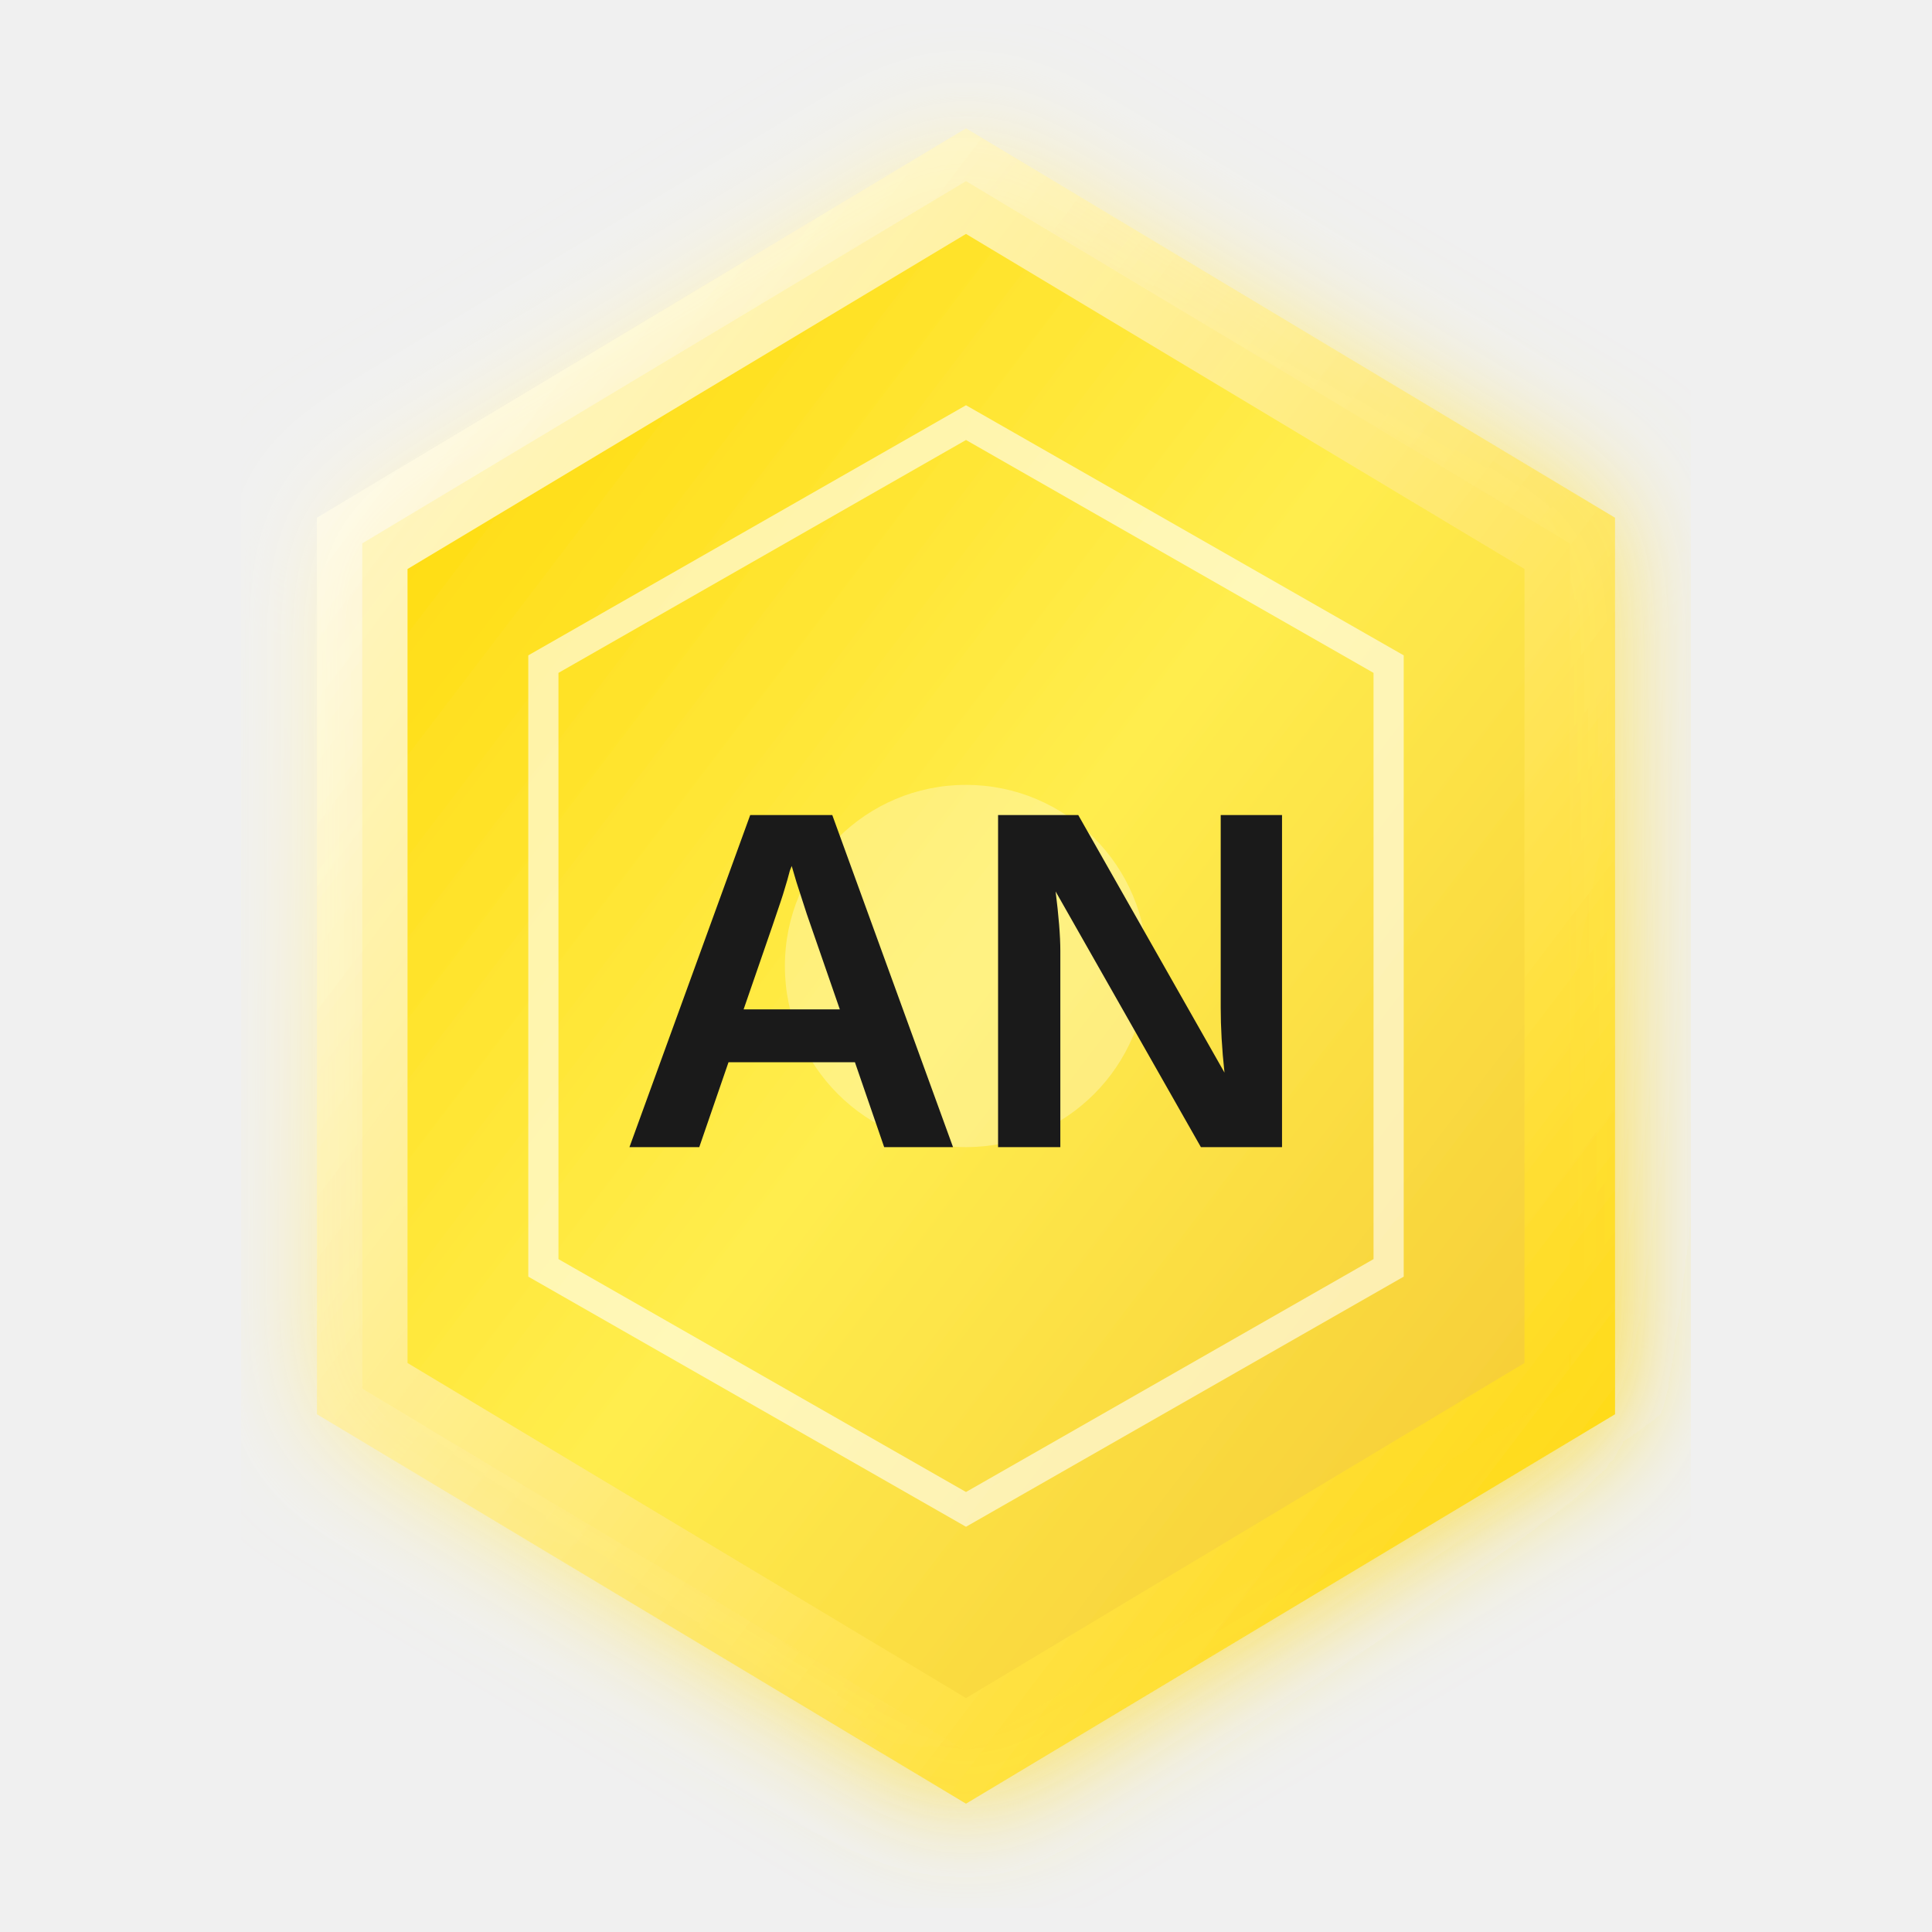
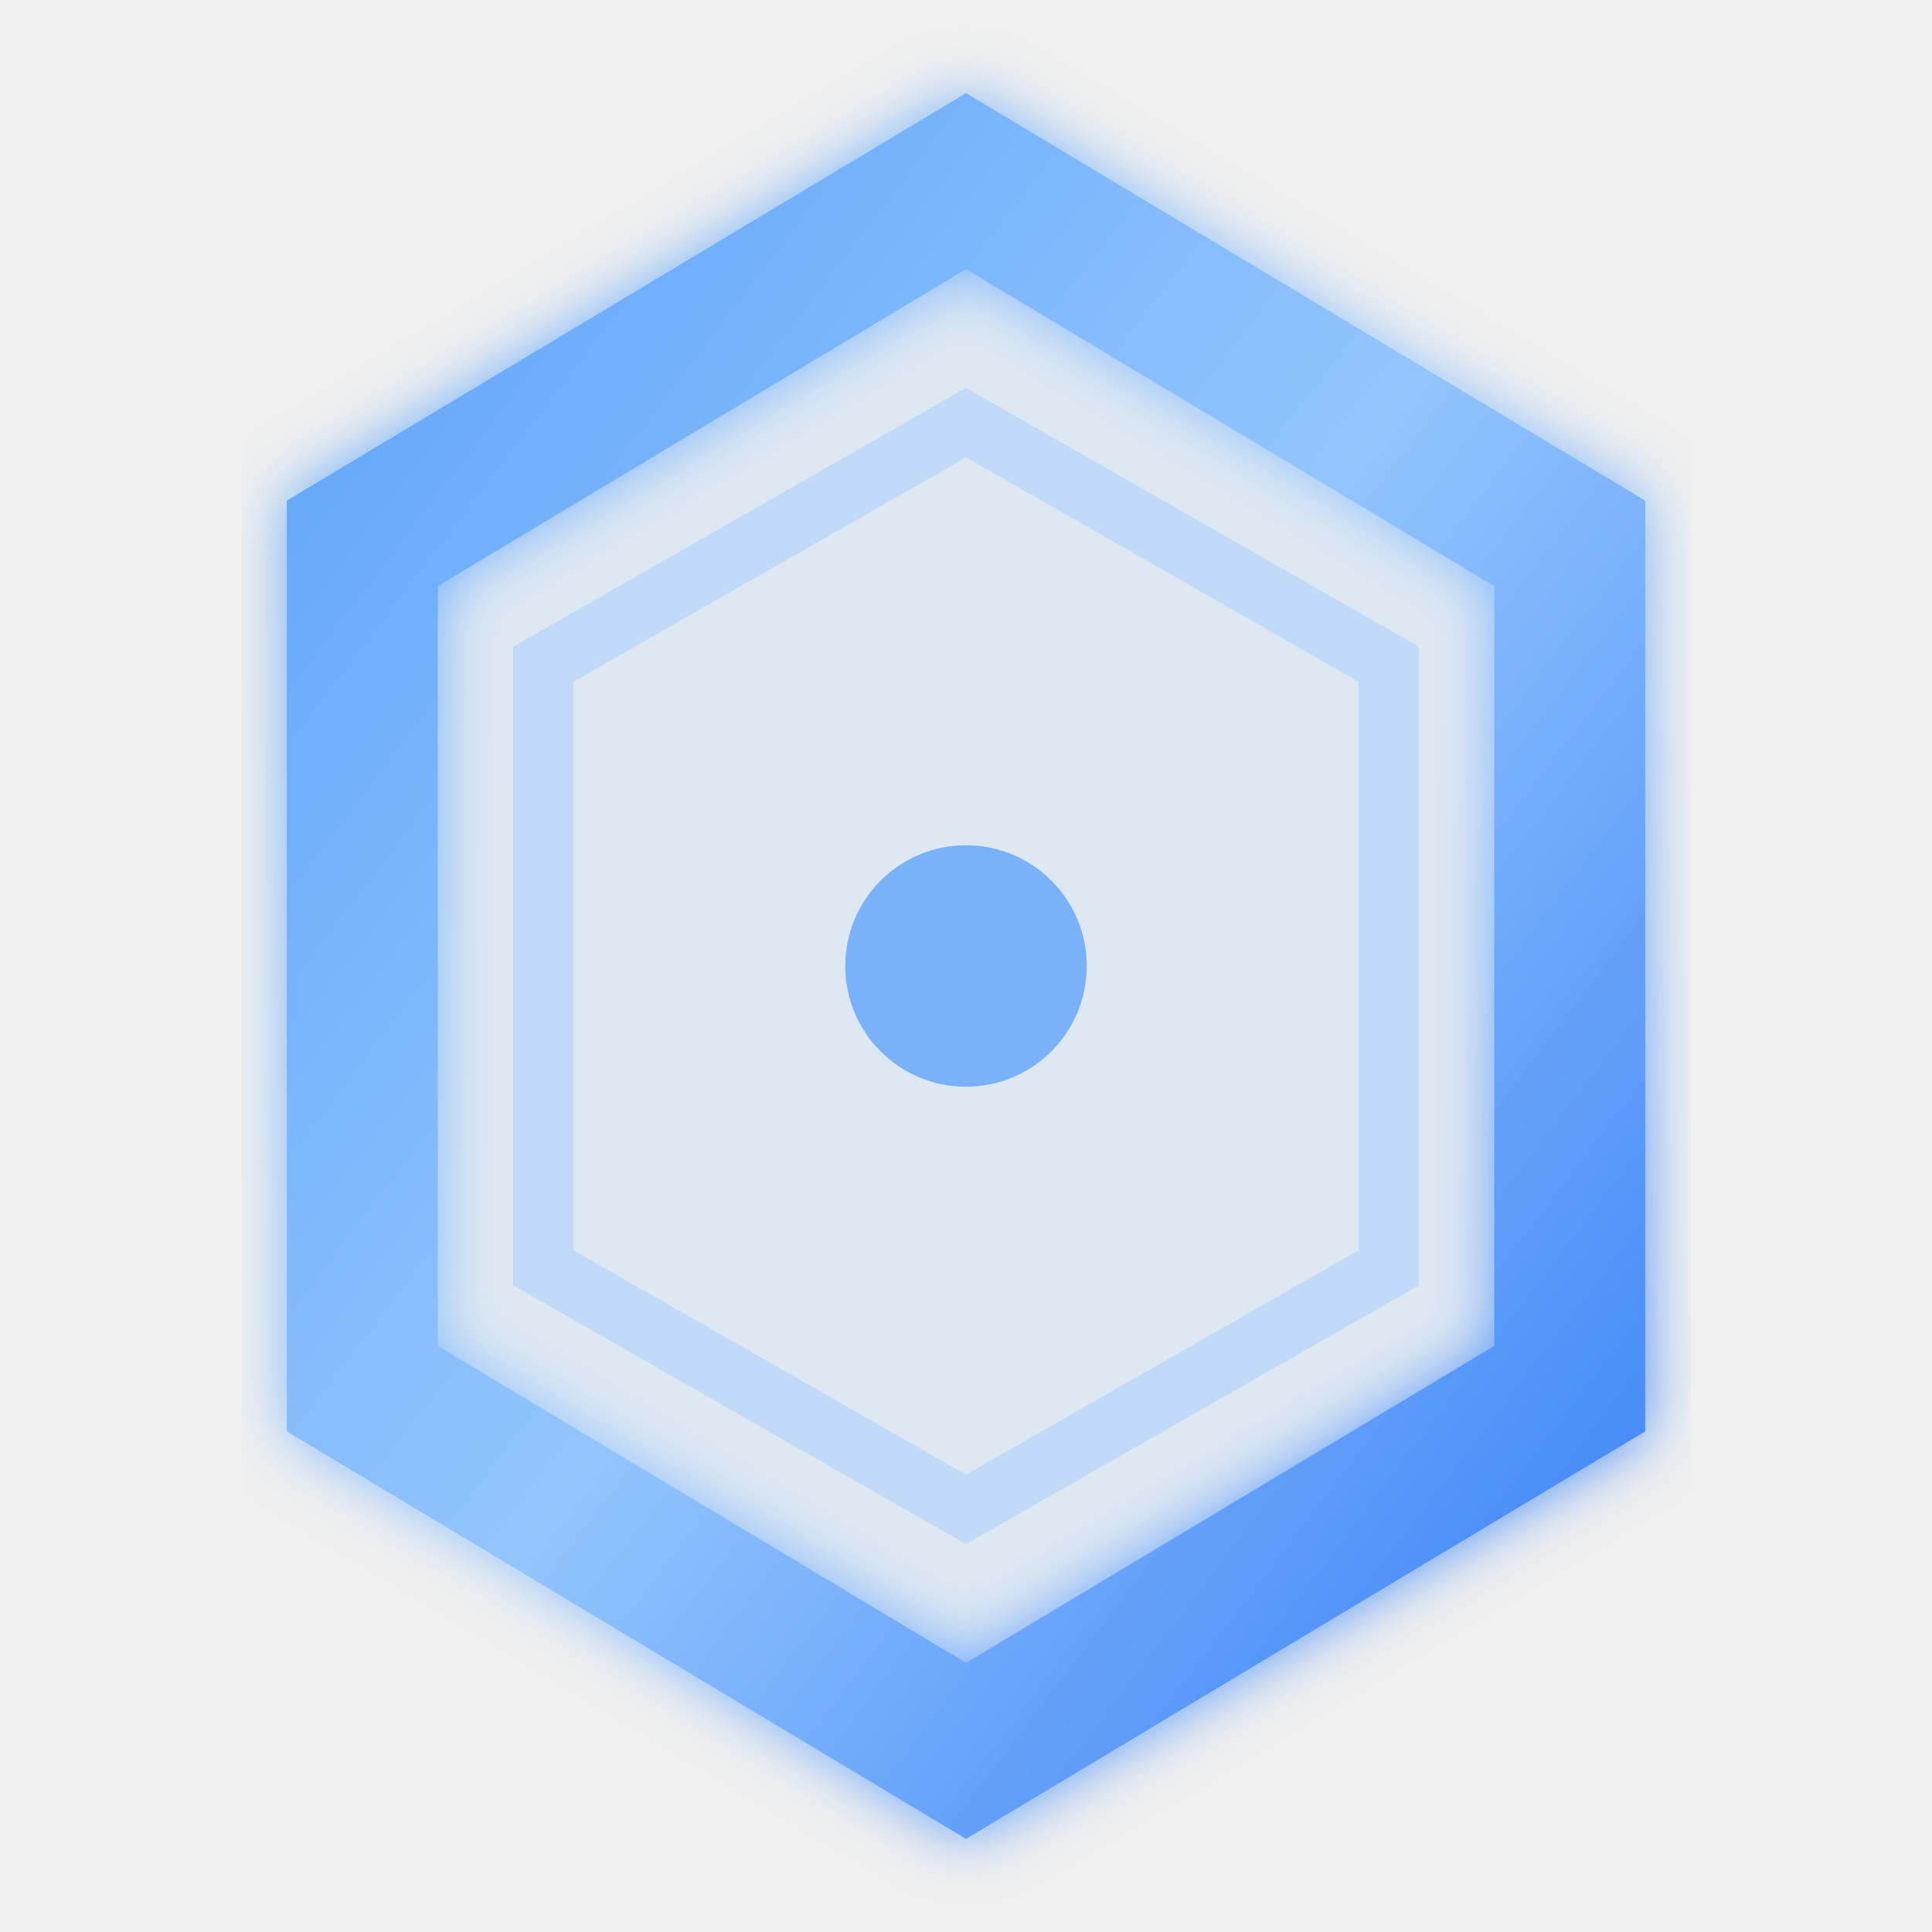
<svg xmlns="http://www.w3.org/2000/svg" viewBox="0 0 32 32" width="32" height="32">
  <defs>
    <linearGradient id="hexGradient" x1="0%" y1="0%" x2="100%" y2="100%">
-       <stop offset="0%" style="stop-color:#ffd700;stop-opacity:1" />
-       <stop offset="50%" style="stop-color:#ffed4e;stop-opacity:1" />
-       <stop offset="100%" style="stop-color:#f4c430;stop-opacity:1" />
-     </linearGradient>
-     <linearGradient id="hexBorder" x1="0%" y1="0%" x2="100%" y2="100%">
-       <stop offset="0%" style="stop-color:#fff;stop-opacity:0.8" />
-       <stop offset="100%" style="stop-color:#ffd700;stop-opacity:1" />
+       <stop offset="0%" style="stop-color:#60a5fa;stop-opacity:1" />
+       <stop offset="50%" style="stop-color:#93c5fd;stop-opacity:1" />
+       <stop offset="100%" style="stop-color:#3b82f6;stop-opacity:1" />
    </linearGradient>
    <filter id="glow">
-       <feGaussianBlur stdDeviation="1" result="coloredBlur" />
+       <feGaussianBlur stdDeviation="0.5" result="coloredBlur" />
      <feMerge>
        <feMergeNode in="coloredBlur" />
        <feMergeNode in="SourceGraphic" />
      </feMerge>
    </filter>
  </defs>
-   <polygon points="16,3 26,9 26,23 16,29 6,23 6,9" fill="url(#hexGradient)" stroke="url(#hexBorder)" stroke-width="1.5" filter="url(#glow)" />
-   <polygon points="16,7 23,11 23,21 16,25 9,21 9,11" fill="none" stroke="#fff" stroke-width="0.5" opacity="0.6" />
-   <circle cx="16" cy="16" r="3" fill="#fff" opacity="0.3" />
-   <text x="16" y="19" font-family="Arial, sans-serif" font-size="8" font-weight="bold" text-anchor="middle" fill="#1a1a1a">AN</text>
+   <polygon points="16,3 26,9 26,23 16,29 6,23 6,9" fill="rgba(147, 197, 253, 0.1)" stroke="url(#hexGradient)" stroke-width="2.5" filter="url(#glow)" />
+   <polygon points="16,7 23,11 23,21 16,25 9,21 9,11" fill="none" stroke="#93c5fd" stroke-width="1" opacity="0.4" />
+   <circle cx="16" cy="16" r="2" fill="#60a5fa" opacity="0.8" />
</svg>
